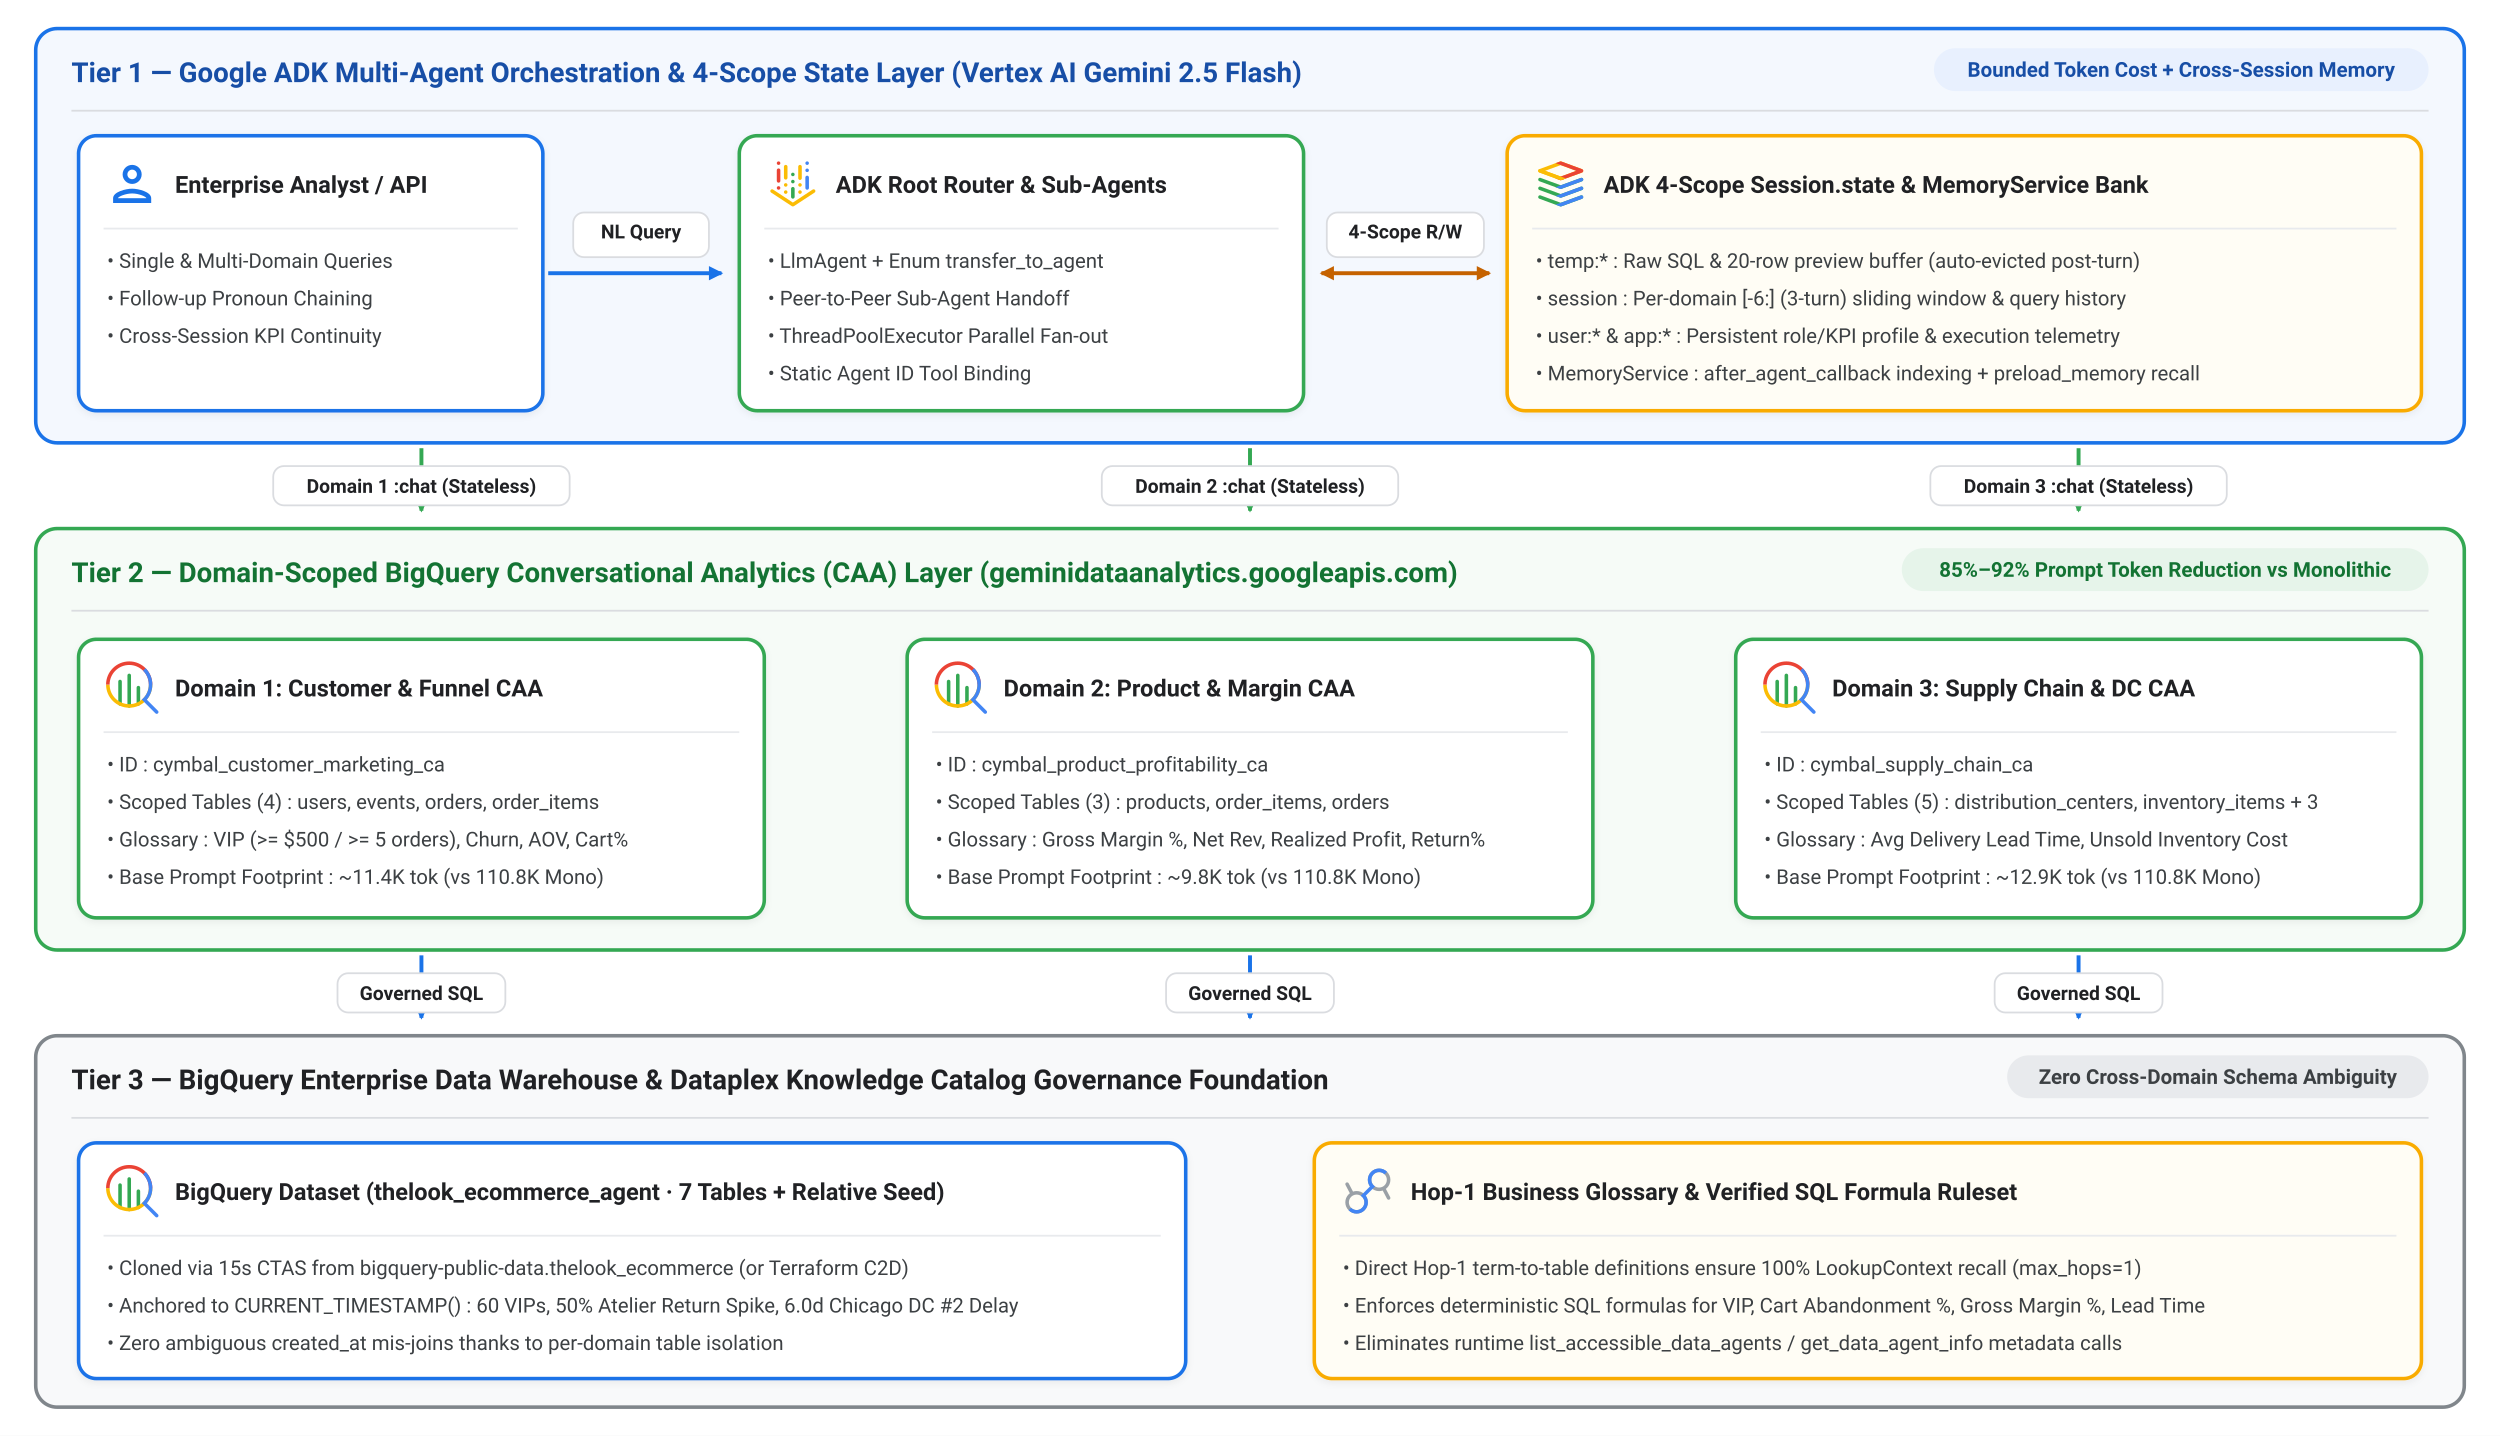
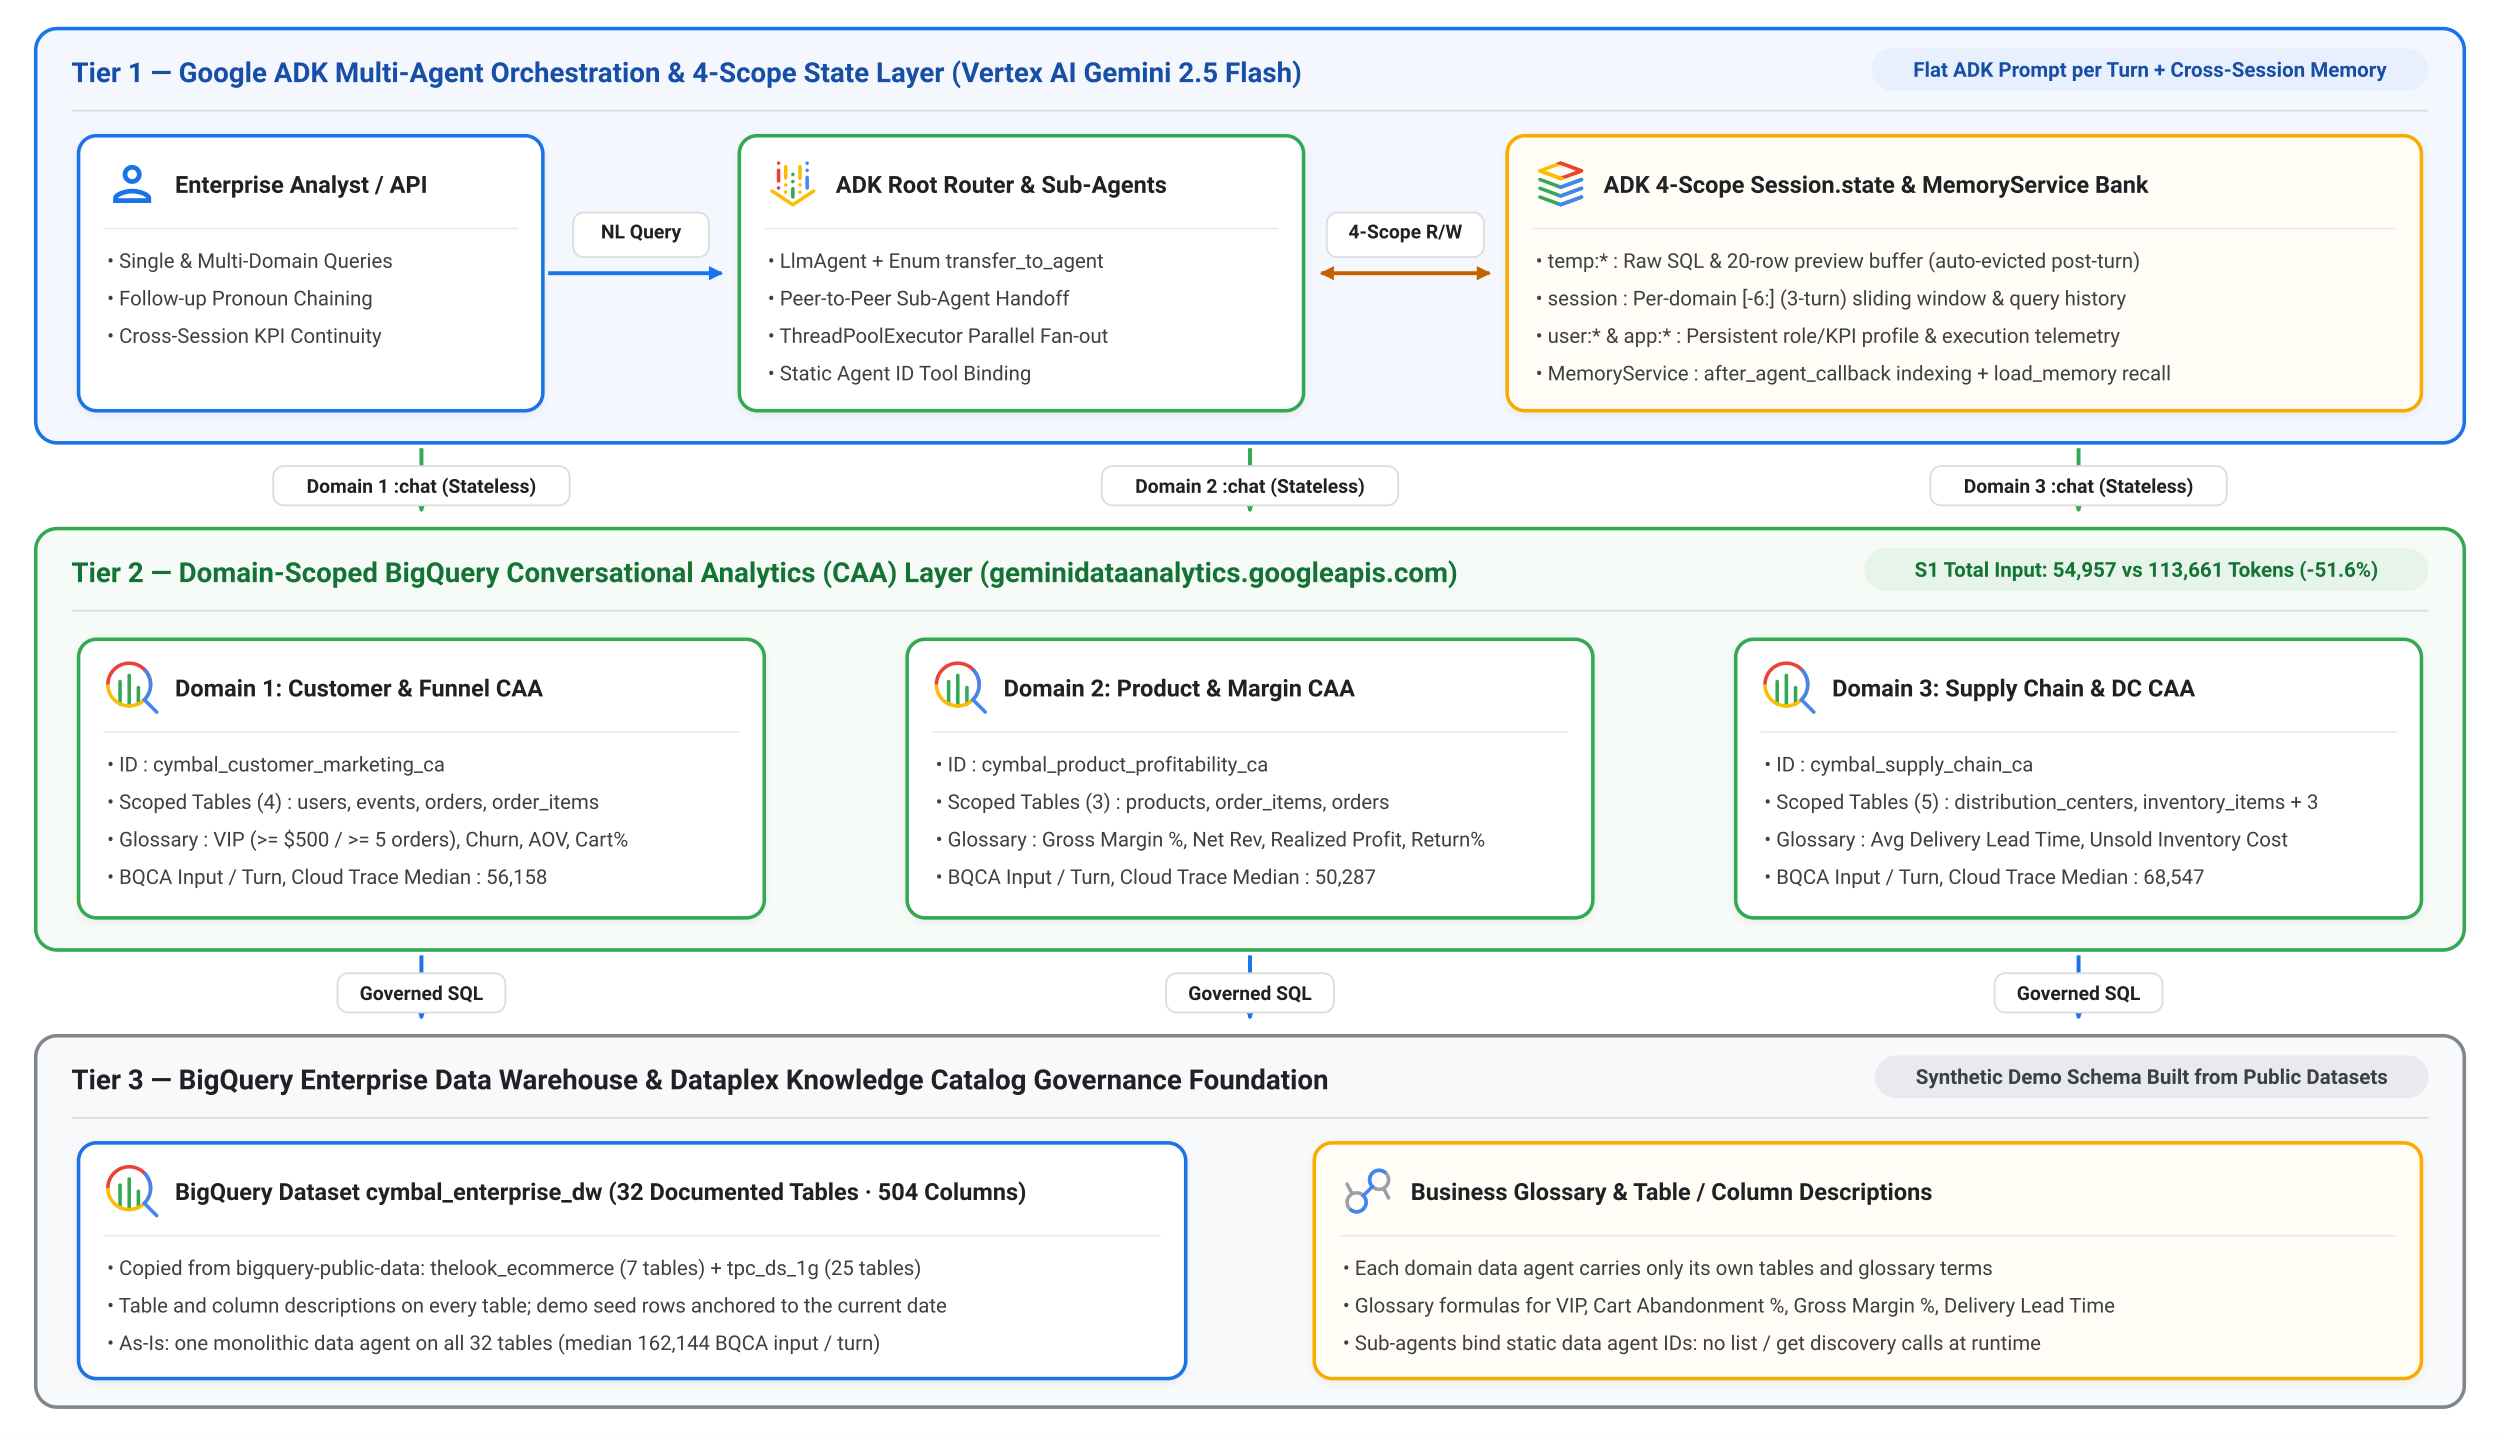
<svg xmlns="http://www.w3.org/2000/svg" viewBox="0 0 1400 804" width="1400" height="804" font-family="Roboto, Arial, 'Liberation Sans', sans-serif">
  <defs>
    <filter id="card-shadow" x="-4%" y="-4%" width="108%" height="110%">
      <feDropShadow dx="0" dy="1.5" stdDeviation="2" flood-color="#202124" flood-opacity="0.06" />
    </filter>
    <marker id="arrow-green" viewBox="0 0 10 10" refX="8" refY="5" markerUnits="userSpaceOnUse" markerWidth="10" markerHeight="10" orient="auto">
      <path d="M 1 1 L 9 5 L 1 9 z" fill="#34A853" />
    </marker>
    <marker id="arrow-blue" viewBox="0 0 10 10" refX="8" refY="5" markerUnits="userSpaceOnUse" markerWidth="10" markerHeight="10" orient="auto">
      <path d="M 1 1 L 9 5 L 1 9 z" fill="#1A73E8" />
    </marker>
    <marker id="arrow-grey" viewBox="0 0 10 10" refX="8" refY="5" markerUnits="userSpaceOnUse" markerWidth="10" markerHeight="10" orient="auto">
      <path d="M 1 1 L 9 5 L 1 9 z" fill="#5F6368" />
    </marker>
    <marker id="arrow-amber" viewBox="0 0 10 10" refX="8" refY="5" markerUnits="userSpaceOnUse" markerWidth="10" markerHeight="10" orient="auto">
      <path d="M 1 1 L 9 5 L 1 9 z" fill="#C56200" />
    </marker>
    <marker id="arrow-amber-start" viewBox="0 0 10 10" refX="2" refY="5" markerUnits="userSpaceOnUse" markerWidth="10" markerHeight="10" orient="auto">
      <path d="M 9 1 L 1 5 L 9 9 z" fill="#C56200" />
    </marker>
    <marker id="arrow-red" viewBox="0 0 10 10" refX="8" refY="5" markerUnits="userSpaceOnUse" markerWidth="10" markerHeight="10" orient="auto">
      <path d="M 1 1 L 9 5 L 1 9 z" fill="#EA4335" />
    </marker>
    <symbol id="icon-vertex-ai" viewBox="0 0 512 512">
      <g id="art">
        <path d="M128,244.99c-8.84,0-16-7.16-16-16v-95.97c0-8.84,7.16-16,16-16s16,7.16,16,16v95.97c0,8.84-7.16,16-16,16Z" fill="#ea4335" />
        <path d="M256,458c-2.98,0-5.97-.83-8.59-2.5l-186-122c-7.46-4.74-9.65-14.63-4.91-22.09,4.75-7.46,14.64-9.65,22.09-4.91l177.41,116.53,177.41-116.53c7.45-4.74,17.34-2.55,22.09,4.91,4.74,7.46,2.55,17.34-4.91,22.09l-186,122c-2.62,1.67-5.61,2.5-8.59,2.5Z" fill="#fbbc04" />
        <path d="M256,388.03c-8.84,0-16-7.16-16-16v-73.06c0-8.84,7.16-16,16-16s16,7.16,16,16v73.06c0,8.84-7.16,16-16,16Z" fill="#34a853" />
        <circle cx="128" cy="70" r="16" fill="#ea4335" />
        <circle cx="128" cy="292" r="16" fill="#ea4335" />
        <path d="M384.23,308.01c-8.82,0-15.98-7.14-16-15.97l-.23-94.01c-.02-8.84,7.13-16.02,15.97-16.03h.04c8.82,0,15.98,7.14,16,15.97l.23,94.01c.02,8.84-7.13,16.02-15.97,16.03h-.04Z" fill="#4285f4" />
        <circle cx="384" cy="70" r="16" fill="#4285f4" />
        <circle cx="384" cy="134" r="16" fill="#4285f4" />
        <path d="M320,220.36c-8.84,0-16-7.16-16-16v-103.02c0-8.84,7.16-16,16-16s16,7.16,16,16v103.02c0,8.84-7.16,16-16,16Z" fill="#fbbc04" />
        <circle cx="256" cy="171" r="16" fill="#34a853" />
        <circle cx="256" cy="235" r="16" fill="#34a853" />
        <circle cx="320" cy="265" r="16" fill="#fbbc04" />
        <circle cx="320" cy="329" r="16" fill="#fbbc04" />
        <path d="M192,217.36c-8.84,0-16-7.16-16-16v-100.02c0-8.84,7.16-16,16-16s16,7.16,16,16v100.02c0,8.84-7.16,16-16,16Z" fill="#fbbc04" />
        <circle cx="192" cy="265" r="16" fill="#fbbc04" />
        <circle cx="192" cy="329" r="16" fill="#fbbc04" />
      </g>
    </symbol>
    <symbol id="icon-cloud-sql" viewBox="0 0 512 512">
      <g id="art">
        <path fill="#fbbc04" d="M447.5,123.7l-186-68.7c-3.6-1.3-7.5-1.3-11.1,0l-40.7,15-145.2,53.5c-6.3,2.3-10.5,8.3-10.5,15s4.2,12.7,10.5,15l145.1,53.4s0,0,0,0l40.8,15c1.8.6,3.7,1,5.5,1s3.7-.3,5.5-1l185.9-68.2c6.3-2.3,10.5-8.3,10.5-15,0-6.7-4.2-12.7-10.5-15h0ZM256,189.9l-139.6-51.4,139.6-51.4,139.7,51.6-139.6,51.2Z" />
        <path fill="#34a853" d="M447.5,388.8l-185.9,68.2c-1.8.6-3.6,1-5.5,1s-3.7-.3-5.5-1l-40.8-15h0l-145.1-53.4c-8.3-3-12.5-12.2-9.5-20.5,3-8.3,12.2-12.5,20.5-9.5l180.4,66.4,180.4-66.2c8.3-3,17.5,1.2,20.5,9.5,3,8.3-1.2,17.5-9.5,20.5h0Z" />
        <path fill="#34a853" d="M447.5,310.4l-185.9,68.2c-1.8.6-3.6,1-5.5,1s-3.7-.3-5.5-1l-40.8-15h0l-145.1-53.4c-8.3-3-12.5-12.2-9.5-20.5,3-8.3,12.2-12.5,20.5-9.5l180.4,66.4,180.4-66.2c8.3-3,17.5,1.2,20.5,9.5,3,8.3-1.2,17.5-9.5,20.5h0Z" />
        <path fill="#34a853" d="M447.5,232.1l-185.9,68.2c-1.8.7-3.6,1-5.5,1s-3.7-.3-5.5-1l-40.8-15h0l-145.1-53.4c-8.3-3.1-12.5-12.2-9.5-20.5,3-8.3,12.2-12.5,20.5-9.5l180.4,66.4,180.4-66.2c8.3-3,17.5,1.2,20.5,9.5,3,8.3-1.2,17.5-9.5,20.5h0Z" />
        <path fill="#ea4335" d="M458,138.7c0,6.7-4.2,12.7-10.5,15l-186,68.2c-1.8.7-3.6,1-5.5,1s-3.7-.3-5.5-1l-40.8-15h0s46.4-17,46.4-17l139.6-51.2-139.7-51.6-46.2-17.1,40.7-15c3.6-1.3,7.5-1.3,11.1,0l186,68.7c6.3,2.3,10.5,8.3,10.5,15h0Z" />
        <path fill="#4285f4" d="M447.5,388.8l-185.9,68.2c-1.8.6-3.6,1-5.5,1s-3.7-.3-5.5-1l-40.8-15,46.4-17,180.4-66.2c8.3-3,17.5,1.2,20.5,9.5,3,8.3-1.2,17.5-9.5,20.5h0Z" />
        <path fill="#4285f4" d="M447.5,310.4l-185.9,68.2c-1.8.6-3.6,1-5.5,1s-3.7-.3-5.5-1l-40.8-15h0l46.4-17,180.4-66.2c8.3-3,17.5,1.2,20.5,9.5,3,8.3-1.2,17.5-9.5,20.5Z" />
        <path fill="#4285f4" d="M447.5,232.1l-185.9,68.2c-1.8.7-3.6,1-5.5,1s-3.7-.3-5.5-1l-40.8-15h0l46.4-17,180.4-66.2c8.3-3,17.5,1.2,20.5,9.5,3,8.3-1.2,17.5-9.5,20.5h0Z" />
        <path fill="#fbbc04" d="M302.4,206.9l-186-68.5-51.8-15c-6.3,2.3-10.5,8.3-10.5,15s4.2,12.7,10.5,15l145.1,53.4s0,0,0,0l40.8,15c1.8.6,3.7,1,5.5,1s3.7-.3,5.5-1l40.9-15h0Z" />
      </g>
    </symbol>
    <symbol id="icon-bigquery" viewBox="0 0 512 512">
      <g id="art">
        <path fill="#34a853" d="M311.9,418.9c-8.8,0-16-7.2-16-16v-145.8c0-8.8,7.2-16,16-16s16,7.2,16,16v145.8c0,8.8-7.2,16-16,16h0Z" />
        <path fill="#34a853" d="M147.6,418.9c-8.8,0-16-7.2-16-16v-200.5c0-8.8,7.2-16,16-16s16,7.2,16,16v200.5c0,8.8-7.2,16-16,16Z" />
        <path fill="#34a853" d="M229.8,437.4c-8.8,0-16-7.2-16-16V147.6c0-8.8,7.2-16,16-16s16,7.2,16,16v273.7c0,8.8-7.2,16-16,16h0Z" />
        <path fill="#fbbc04" d="M229.8,437.4c-114.5,0-207.6-93.1-207.6-207.6h32c0,96.8,78.8,175.6,175.6,175.6s175.6-78.8,175.6-175.6h32c0,114.5-93.1,207.6-207.6,207.6h0Z" />
        <path fill="#ea4335" d="M437.4,229.8h-32c0-96.8-78.8-175.6-175.6-175.6S54.1,132.9,54.1,229.8H22.1c0-114.5,93.2-207.7,207.7-207.7s207.6,93.1,207.6,207.6h0Z" />
        <path fill="#4285f4" d="M487.4,464.8l-100-100c32.3-37.6,49.9-85,49.9-135.1s-21.6-107.6-60.8-146.8l-22.6,22.6c33.2,33.2,51.4,77.3,51.4,124.2s-18.3,90.9-51.5,124.1h0c-5,5-7.5,7-11.8,10.8l122.8,122.8c3.1,3.1,7.2,4.7,11.3,4.7h0c4.1,0,8.2-1.6,11.3-4.7,6.2-6.2,6.2-16.4,0-22.6h0Z" />
      </g>
    </symbol>
    <symbol id="icon-cloud-run" viewBox="0 0 512 512">
      <g id="art">
        <path fill="#fbbc04" d="M144.4,272c-6.4,0-12.4-3.8-14.9-10.1L55.4,75.9c-3.3-8.2.7-17.5,8.9-20.8,8.2-3.3,17.5.7,20.8,8.9l74.2,186c3.3,8.2-.7,17.5-8.9,20.8-1.9.8-3.9,1.1-5.9,1.1h-.1Z" />
        <g id="b">
          <path fill="#ea4335" d="M256,272c-6.4,0-12.4-3.8-14.9-10.1l-74.1-186c-2.6-6.6-.6-14.1,5-18.5s13.4-4.5,19.2-.4l260.1,186c7.2,5.1,8.9,15.1,3.7,22.3s-15.1,8.9-22.3,3.7L216.9,114.7l54,135.3c3.3,8.2-.7,17.5-8.9,20.8-1.9.8-4,1.1-5.9,1.1h-.1Z" />
        </g>
        <path fill="#34a853" d="M127.2,256l-72,180c-3.3,8.2.7,17.5,8.9,20.8,3.1,1.2,4,1.1,5.9,1.1,6.3,0,12.4-3.8,14.9-10.1l74.4-186c.8-2,1.1-4,1.1-5.9h-33.2Z" />
        <path fill="#4285f4" d="M414.5,256l-197.7,141.2,54.1-135.3c.8-2,1.1-4,1.1-5.9h-33.2l-72,180c-2.6,6.6-.6,14.1,5,18.5,2.9,2.3,6.4,3.4,9.9,3.4s6.5-1,9.3-3l260.4-186c4.4-3.1,6.7-8,6.7-13h-43.6Z" />
      </g>
    </symbol>
    <symbol id="icon-cloud-storage" viewBox="0 0 512 512">
      <g id="art">
        <path fill="#34a853" d="M442,277.9H70c-8.8,0-16,7.2-16,16v148.1c0,8.8,7.2,16,16,16h107.2c1.5.5,3.1.7,4.8.7s3.3-.3,4.8-.7h255.2c8.8,0,16-7.2,16-16v-148.1c0-8.8-7.2-16-16-16ZM86,309.9h80v116.1h-80v-116.1ZM426,425.9h-228v-116.1h228v116.1Z" />
        <path fill="#fbbc04" d="M442,54H70c-8.8,0-16,7.2-16,16v148.8c0,8.8,7.2,16,16,16h372c8.8,0,16-7.2,16-16V70c0-8.8-7.2-16-16-16ZM86,86h80v116.8h-80v-116.8ZM426,202.8h-228v-116.8h228v116.8Z" />
        <path fill="#ea4335" d="M442,234.8h-16V86H54v-16c0-8.8,7.2-16,16-16h372c8.8,0,16,7.2,16,16v148.8c0,8.8-7.2,16-16,16Z" />
        <path fill="#4285f4" d="M442,457.9h-16v-148.1H54v-16c0-8.8,7.2-16,16-16h372c8.8,0,16,7.2,16,16v148.1c0,8.8-7.2,16-16,16Z" />
        <circle fill="#ea4335" cx="349" cy="144.4" r="37" />
        <circle fill="#4285f4" cx="349" cy="367.9" r="37" />
      </g>
    </symbol>
    <symbol id="icon-data-analytics" viewBox="0 0 512 512">
      <g id="art">
        <path d="M155.24,255.523c-11.135,0-21.995,1.79-32.254,5.226l-38.85-74.169c-4.096-7.817-13.754-10.834-21.568-6.741-7.817,4.095-10.835,13.752-6.741,21.568l38.865,74.199c-3.868,2.899-7.558,6.09-11.037,9.569-19.122,19.12-29.652,44.544-29.652,71.585s10.531,52.464,29.652,71.585c19.12,19.121,44.543,29.652,71.585,29.652s52.465-10.531,71.585-29.652c39.466-39.473,39.469-103.7,0-143.17-19.12-19.121-44.544-29.652-71.585-29.652h0ZM204.229,405.749c-13.086,13.086-30.484,20.292-48.989,20.292s-35.903-7.206-48.989-20.292-20.292-30.484-20.292-48.989,7.206-35.903,20.292-48.989c5-5,10.633-9.133,16.713-12.342.039-.02.079-.037.119-.058.009-.005.016-.01.025-.015,9.796-5.141,20.752-7.877,32.132-7.877,18.506,0,35.903,7.207,48.989,20.292,13.085,13.086,20.292,30.483,20.292,48.989s-7.207,35.903-20.292,48.989h0Z" fill="#9aa0a6" />
        <path d="M456.172,310.593l-38.865-74.198c3.868-2.899,7.559-6.09,11.038-9.57,19.122-19.12,29.652-44.544,29.652-71.585s-10.53-52.464-29.652-71.585c-19.12-19.12-44.545-29.652-71.585-29.652s-52.464,10.531-71.585,29.652c-39.472,39.472-39.472,103.698,0,143.17,19.12,19.121,44.544,29.652,71.585,29.652,11.136,0,21.995-1.79,32.255-5.226l38.85,74.169c2.854,5.45,8.413,8.567,14.167,8.567,2.499,0,5.034-.587,7.4-1.828,7.818-4.094,10.835-13.751,6.74-21.567h0ZM307.771,204.229c-13.084-13.086-20.292-30.483-20.292-48.989s7.207-35.903,20.292-48.989c13.086-13.086,30.484-20.292,48.989-20.292s35.903,7.206,48.989,20.292,20.292,30.484,20.292,48.989-7.206,35.903-20.292,48.989c-5.031,5.03-10.702,9.182-16.825,12.399-.002,0-.004.002-.006.003-.001,0-.002.001-.003.002-9.802,5.149-20.766,7.888-32.154,7.888-18.506,0-35.903-7.207-48.989-20.292h-.001Z" fill="#9aa0a6" />
        <path d="M356.76,54.003c-27.041,0-52.465,10.531-71.585,29.652-19.121,19.12-29.652,44.544-29.652,71.585,0,21.638,6.749,42.235,19.24,59.401l-83.135,83.135c5.337,3.522,6.499,4.277,12.601,9.995,27.879,26.118,27.012,70.965,0,97.978-13.086,13.086-30.484,20.292-48.989,20.292s-35.903-7.206-48.989-20.292l-22.596,22.596c19.12,19.121,44.544,29.652,71.585,29.652s52.465-10.531,71.585-29.652c19.121-19.12,29.652-44.544,29.652-71.585,0-21.638-6.749-42.235-19.24-59.401l83.134-83.134c-3.873-2.619-6.619-4.107-12.6-9.996-27.222-26.801-27.012-70.965,0-97.978,13.086-13.086,30.484-20.292,48.989-20.292s35.903,7.206,48.989,20.292l22.596-22.596c-19.12-19.121-44.544-29.652-71.585-29.652h0Z" fill="#4285f4" />
      </g>
    </symbol>
    <symbol id="icon-agents" viewBox="0 0 512 512">
      <g id="art">
        <path d="M256.083,438.958h-.025c-6.531-.01-12.403-3.982-14.831-10.046-.21-.521-21.989-53.918-63.233-94.966-41.269-41.072-94.336-62.688-94.867-62.902-6.066-2.438-10.046-8.326-10.039-14.865.007-6.537,3.983-12.415,10.053-14.842.964-.39,53.504-21.883,94.854-63.036,41.476-41.278,63-94.697,63.213-95.231,2.422-6.092,8.316-10.098,14.871-10.098h.017c6.562.007,12.456,4.012,14.867,10.113.206.521,21.716,53.924,63.206,95.216,41.538,41.341,94.333,62.827,94.861,63.039,6.064,2.436,10.045,8.316,10.045,14.852s-3.969,12.416-10.033,14.851c-.52.209-53.737,21.965-94.874,62.904-41.11,40.916-63.029,94.463-63.245,94.999-2.444,6.048-8.317,10.013-14.838,10.013h-.002ZM125.551,256.183c21.069,11.566,49.712,29.899,75.016,55.082,25.399,25.278,43.886,54.093,55.524,75.267,11.659-21.198,30.162-50.046,55.502-75.267,25.252-25.131,53.939-43.484,75.035-55.069-21.021-11.563-49.611-29.911-75.035-55.213-25.47-25.349-43.907-54.14-55.514-75.348-11.608,21.21-30.048,50.005-55.512,75.348-25.409,25.288-53.996,43.635-75.017,55.2h0Z" fill="#4285f4" />
        <path d="M394.5,181c-4.095,0-8.189-1.562-11.313-4.687l-47.5-47.5c-6.249-6.248-6.249-16.379,0-22.627l47.5-47.5c6.248-6.249,16.379-6.249,22.627,0l47.5,47.5c6.249,6.248,6.249,16.379,0,22.627l-47.5,47.5c-3.124,3.124-7.219,4.687-11.313,4.687h-.001ZM369.627,117.5l24.873,24.873,24.873-24.873-24.873-24.873-24.873,24.873Z" fill="#9aa0a6" />
        <path d="M117.5,181c-4.095,0-8.189-1.562-11.313-4.687l-47.5-47.5c-6.249-6.248-6.249-16.379,0-22.627l47.5-47.5c6.248-6.249,16.379-6.249,22.627,0l47.5,47.5c6.249,6.248,6.249,16.379,0,22.627l-47.5,47.5c-3.124,3.124-7.219,4.687-11.313,4.687h0ZM92.627,117.5l24.873,24.873,24.873-24.873-24.873-24.873-24.873,24.873Z" fill="#4285f4" />
        <path d="M394.5,458c-4.095,0-8.189-1.562-11.313-4.687l-47.5-47.5c-6.249-6.248-6.249-16.379,0-22.627l47.5-47.5c6.248-6.248,16.379-6.248,22.627,0l47.5,47.5c6.249,6.248,6.249,16.379,0,22.627l-47.5,47.5c-3.124,3.124-7.219,4.687-11.313,4.687h-.001ZM369.627,394.5l24.873,24.873,24.873-24.873-24.873-24.873-24.873,24.873Z" fill="#4285f4" />
        <path d="M117.5,458c-4.095,0-8.189-1.562-11.313-4.687l-47.5-47.5c-6.249-6.248-6.249-16.379,0-22.627l47.5-47.5c6.248-6.248,16.379-6.248,22.627,0l47.5,47.5c6.249,6.248,6.249,16.379,0,22.627l-47.5,47.5c-3.124,3.124-7.219,4.687-11.313,4.687h0ZM92.627,394.5l24.873,24.873,24.873-24.873-24.873-24.873-24.873,24.873Z" fill="#9aa0a6" />
        <path d="M334.166,333.946c41.137-40.94,94.354-62.695,94.874-62.904,6.064-2.435,10.032-8.315,10.033-14.851,0-6.535-3.98-12.416-10.045-14.851-.528-.212-53.323-21.698-94.861-63.039-.072-.071-.15-.131-.223-.2l-22.604,22.604c.087.091.163.189.253.278,25.424,25.302,54.015,43.649,75.035,55.213-21.096,11.585-49.783,29.939-75.035,55.069-25.34,25.221-43.843,54.068-55.502,75.267-11.622-21.144-30.074-49.907-55.418-75.16l-22.628,22.628c41.21,41.041,62.971,94.392,63.181,94.913,2.428,6.064,8.3,10.035,14.831,10.046h.025c6.521,0,12.393-3.966,14.838-10.013.216-.536,22.135-54.083,63.245-94.999h.001Z" fill="#9aa0a6" />
      </g>
    </symbol>
    <symbol id="icon-mdi-person" viewBox="0 0 24 24">
      <path fill="#1A73E8" d="M12 6c1.1 0 2 .9 2 2s-.9 2-2 2-2-.9-2-2 .9-2 2-2m0 10c2.7 0 5.8 1.29 6 2H6c.23-.72 3.31-2 6-2m0-12C9.79 4 8 5.79 8 8s1.79 4 4 4 4-1.79 4-4-1.79-4-4-4zm0 10c-2.67 0-8 1.34-8 4v2h16v-2c0-2.66-5.33-4-8-4z" />
    </symbol>
    <symbol id="icon-mdi-widgets" viewBox="0 0 24 24">
      <path fill="#5F6368" d="m16.66 4.52 2.83 2.83-2.83 2.83-2.83-2.83 2.83-2.83M9 5v4H5V5h4m10 10v4h-4v-4h4M9 15v4H5v-4h4m7.66-13.31L11 7.34 16.66 13l5.66-5.66-5.66-5.65zM11 3H3v8h8V3zm10 10h-8v8h8v-8zm-10 0H3v8h8v-8z" />
    </symbol>
    <symbol id="icon-mdi-forum" viewBox="0 0 24 24">
      <path fill="#1A73E8" d="M15 4v7H5.17L4 12.17V4h11m1-2H3c-.55 0-1 .45-1 1v14l4-4h10c.55 0 1-.45 1-1V3c0-.55-.45-1-1-1zm5 4h-2v9H6v2c0 .55.45 1 1 1h11l4 4V7c0-.55-.45-1-1-1z" />
    </symbol>
    <symbol id="icon-mdi-laptop" viewBox="0 0 24 24">
      <path fill="#1A73E8" d="M20 18c1.1 0 2-.9 2-2V6c0-1.1-.9-2-2-2H4c-1.1 0-2 .9-2 2v10c0 1.1.9 2 2 2H0v2h24v-2h-4zM4 6h16v10H4V6z" />
    </symbol>
  </defs>
  <rect x="0" y="0" width="1400" height="804" fill="#FFFFFF" />
  <rect x="20" y="16" width="1360" height="232" rx="12" ry="12" fill="#F4F8FE" stroke="#1A73E8" stroke-width="2" />
  <line x1="40" y1="62" x2="1360" y2="62" stroke="#DADCE0" stroke-width="1" />
  <text x="40" y="46" font-size="15.5" font-weight="700" fill="#174EA6">Tier 1 — Google ADK Multi-Agent Orchestration &amp; 4-Scope State Layer (Vertex AI Gemini 2.5 Flash)</text>
-   <rect x="1083" y="27" width="277" height="24" rx="12" ry="12" fill="#E8F0FE" />
-   <text x="1221.5" y="43" text-anchor="middle" font-size="11.5" font-weight="700" fill="#174EA6">Bounded Token Cost + Cross-Session Memory</text>
+   <rect x="1048" y="27" width="312" height="24" rx="12" ry="12" fill="#E8F0FE" />
+   <text x="1204.0" y="43" text-anchor="middle" font-size="11.5" font-weight="700" fill="#174EA6">Flat ADK Prompt per Turn + Cross-Session Memory</text>
  <rect x="44" y="76" width="260" height="154" rx="10" ry="10" fill="#FFFFFF" stroke="#1A73E8" stroke-width="2" filter="url(#card-shadow)" />
  <use href="#icon-mdi-person" x="58" y="87" width="32" height="32" />
  <text x="98" y="108" font-size="13.2" font-weight="700" fill="#202124">Enterprise Analyst / API</text>
  <line x1="58" y1="128" x2="290" y2="128" stroke="#E8EAED" stroke-width="1" />
  <text x="60" y="150" font-size="11.4" font-weight="400" fill="#3C4043">• Single &amp; Multi-Domain Queries</text>
  <text x="60" y="171" font-size="11.4" font-weight="400" fill="#3C4043">• Follow-up Pronoun Chaining</text>
  <text x="60" y="192" font-size="11.4" font-weight="400" fill="#3C4043">• Cross-Session KPI Continuity</text>
  <rect x="414" y="76" width="316" height="154" rx="10" ry="10" fill="#FFFFFF" stroke="#34A853" stroke-width="2" filter="url(#card-shadow)" />
  <use href="#icon-vertex-ai" x="428" y="87" width="32" height="32" />
  <text x="468" y="108" font-size="13.2" font-weight="700" fill="#202124">ADK Root Router &amp; Sub-Agents</text>
  <line x1="428" y1="128" x2="716" y2="128" stroke="#E8EAED" stroke-width="1" />
  <text x="430" y="150" font-size="11.4" font-weight="400" fill="#3C4043">• LlmAgent + Enum transfer_to_agent</text>
  <text x="430" y="171" font-size="11.4" font-weight="400" fill="#3C4043">• Peer-to-Peer Sub-Agent Handoff</text>
  <text x="430" y="192" font-size="11.4" font-weight="400" fill="#3C4043">• ThreadPoolExecutor Parallel Fan-out</text>
  <text x="430" y="213" font-size="11.4" font-weight="400" fill="#3C4043">• Static Agent ID Tool Binding</text>
  <rect x="844" y="76" width="512" height="154" rx="10" ry="10" fill="#FFFDF5" stroke="#F9AB00" stroke-width="2" filter="url(#card-shadow)" />
  <use href="#icon-cloud-sql" x="858" y="87" width="32" height="32" />
  <text x="898" y="108" font-size="13.2" font-weight="700" fill="#202124">ADK 4-Scope Session.state &amp; MemoryService Bank</text>
  <line x1="858" y1="128" x2="1342" y2="128" stroke="#E8EAED" stroke-width="1" />
  <text x="860" y="150" font-size="11.4" font-weight="400" fill="#3C4043">• temp:* : Raw SQL &amp; 20-row preview buffer (auto-evicted post-turn)</text>
  <text x="860" y="171" font-size="11.4" font-weight="400" fill="#3C4043">• session : Per-domain [-6:] (3-turn) sliding window &amp; query history</text>
  <text x="860" y="192" font-size="11.4" font-weight="400" fill="#3C4043">• user:* &amp; app:* : Persistent role/KPI profile &amp; execution telemetry</text>
-   <text x="860" y="213" font-size="11.4" font-weight="400" fill="#3C4043">• MemoryService : after_agent_callback indexing + preload_memory recall</text>
+   <text x="860" y="213" font-size="11.4" font-weight="400" fill="#3C4043">• MemoryService : after_agent_callback indexing + load_memory recall</text>
  <line x1="307" y1="153" x2="404" y2="153" stroke="#1A73E8" stroke-width="2.2" marker-end="url(#arrow-blue)" />
  <rect x="321.0" y="119.0" width="76" height="25" rx="6" ry="6" fill="#FFFFFF" stroke="#DADCE0" stroke-width="1" />
  <text x="359.0" y="133.5" text-anchor="middle" font-size="10.8" font-weight="700" fill="#202124">NL Query</text>
  <line x1="740" y1="153" x2="834" y2="153" stroke="#C56200" stroke-width="2.2" marker-start="url(#arrow-amber-start)" marker-end="url(#arrow-amber)" />
  <rect x="743.0" y="119.0" width="88" height="25" rx="6" ry="6" fill="#FFFFFF" stroke="#DADCE0" stroke-width="1" />
  <text x="787.0" y="133.5" text-anchor="middle" font-size="10.8" font-weight="700" fill="#202124">4-Scope R/W</text>
  <line x1="236" y1="251" x2="236" y2="286" stroke="#34A853" stroke-width="2.2" marker-end="url(#arrow-green)" />
  <rect x="153.0" y="261.0" width="166" height="22" rx="6" ry="6" fill="#FFFFFF" stroke="#DADCE0" stroke-width="1" />
  <text x="236" y="276.0" text-anchor="middle" font-size="10.8" font-weight="700" fill="#202124">Domain 1 :chat (Stateless)</text>
  <line x1="700" y1="251" x2="700" y2="286" stroke="#34A853" stroke-width="2.2" marker-end="url(#arrow-green)" />
  <rect x="617.0" y="261.0" width="166" height="22" rx="6" ry="6" fill="#FFFFFF" stroke="#DADCE0" stroke-width="1" />
  <text x="700" y="276.0" text-anchor="middle" font-size="10.8" font-weight="700" fill="#202124">Domain 2 :chat (Stateless)</text>
  <line x1="1164" y1="251" x2="1164" y2="286" stroke="#34A853" stroke-width="2.2" marker-end="url(#arrow-green)" />
  <rect x="1081.0" y="261.0" width="166" height="22" rx="6" ry="6" fill="#FFFFFF" stroke="#DADCE0" stroke-width="1" />
  <text x="1164" y="276.0" text-anchor="middle" font-size="10.8" font-weight="700" fill="#202124">Domain 3 :chat (Stateless)</text>
  <rect x="20" y="296" width="1360" height="236" rx="12" ry="12" fill="#F6FBF7" stroke="#34A853" stroke-width="2" />
  <line x1="40" y1="342" x2="1360" y2="342" stroke="#DADCE0" stroke-width="1" />
  <text x="40" y="326" font-size="15.5" font-weight="700" fill="#137333">Tier 2 — Domain-Scoped BigQuery Conversational Analytics (CAA) Layer (geminidataanalytics.googleapis.com)</text>
-   <rect x="1065" y="307" width="295" height="24" rx="12" ry="12" fill="#E6F4EA" />
-   <text x="1212.5" y="323" text-anchor="middle" font-size="11.5" font-weight="700" fill="#137333">85%–92% Prompt Token Reduction vs Monolithic</text>
+   <rect x="1044" y="307" width="316" height="24" rx="12" ry="12" fill="#E6F4EA" />
+   <text x="1202.0" y="323" text-anchor="middle" font-size="11.5" font-weight="700" fill="#137333">S1 Total Input: 54,957 vs 113,661 Tokens (-51.6%)</text>
  <rect x="44" y="358" width="384" height="156" rx="10" ry="10" fill="#FFFFFF" stroke="#34A853" stroke-width="2" filter="url(#card-shadow)" />
  <use href="#icon-bigquery" x="58" y="369" width="32" height="32" />
  <text x="98" y="390" font-size="13.2" font-weight="700" fill="#202124">Domain 1: Customer &amp; Funnel CAA</text>
  <line x1="58" y1="410" x2="414" y2="410" stroke="#E8EAED" stroke-width="1" />
  <text x="60" y="432" font-size="11.4" font-weight="400" fill="#3C4043">• ID : cymbal_customer_marketing_ca</text>
  <text x="60" y="453" font-size="11.4" font-weight="400" fill="#3C4043">• Scoped Tables (4) : users, events, orders, order_items</text>
  <text x="60" y="474" font-size="11.4" font-weight="400" fill="#3C4043">• Glossary : VIP (&gt;= $500 / &gt;= 5 orders), Churn, AOV, Cart%</text>
-   <text x="60" y="495" font-size="11.4" font-weight="400" fill="#3C4043">• Base Prompt Footprint : ~11.4K tok (vs 110.8K Mono)</text>
+   <text x="60" y="495" font-size="11.4" font-weight="400" fill="#3C4043">• BQCA Input / Turn, Cloud Trace Median : 56,158</text>
  <rect x="508" y="358" width="384" height="156" rx="10" ry="10" fill="#FFFFFF" stroke="#34A853" stroke-width="2" filter="url(#card-shadow)" />
  <use href="#icon-bigquery" x="522" y="369" width="32" height="32" />
  <text x="562" y="390" font-size="13.2" font-weight="700" fill="#202124">Domain 2: Product &amp; Margin CAA</text>
  <line x1="522" y1="410" x2="878" y2="410" stroke="#E8EAED" stroke-width="1" />
  <text x="524" y="432" font-size="11.4" font-weight="400" fill="#3C4043">• ID : cymbal_product_profitability_ca</text>
  <text x="524" y="453" font-size="11.4" font-weight="400" fill="#3C4043">• Scoped Tables (3) : products, order_items, orders</text>
  <text x="524" y="474" font-size="11.4" font-weight="400" fill="#3C4043">• Glossary : Gross Margin %, Net Rev, Realized Profit, Return%</text>
-   <text x="524" y="495" font-size="11.4" font-weight="400" fill="#3C4043">• Base Prompt Footprint : ~9.8K tok (vs 110.8K Mono)</text>
+   <text x="524" y="495" font-size="11.4" font-weight="400" fill="#3C4043">• BQCA Input / Turn, Cloud Trace Median : 50,287</text>
  <rect x="972" y="358" width="384" height="156" rx="10" ry="10" fill="#FFFFFF" stroke="#34A853" stroke-width="2" filter="url(#card-shadow)" />
  <use href="#icon-bigquery" x="986" y="369" width="32" height="32" />
  <text x="1026" y="390" font-size="13.2" font-weight="700" fill="#202124">Domain 3: Supply Chain &amp; DC CAA</text>
  <line x1="986" y1="410" x2="1342" y2="410" stroke="#E8EAED" stroke-width="1" />
  <text x="988" y="432" font-size="11.4" font-weight="400" fill="#3C4043">• ID : cymbal_supply_chain_ca</text>
  <text x="988" y="453" font-size="11.4" font-weight="400" fill="#3C4043">• Scoped Tables (5) : distribution_centers, inventory_items + 3</text>
  <text x="988" y="474" font-size="11.4" font-weight="400" fill="#3C4043">• Glossary : Avg Delivery Lead Time, Unsold Inventory Cost</text>
-   <text x="988" y="495" font-size="11.4" font-weight="400" fill="#3C4043">• Base Prompt Footprint : ~12.9K tok (vs 110.8K Mono)</text>
+   <text x="988" y="495" font-size="11.4" font-weight="400" fill="#3C4043">• BQCA Input / Turn, Cloud Trace Median : 68,547</text>
  <line x1="236" y1="535" x2="236" y2="570" stroke="#1A73E8" stroke-width="2.2" marker-end="url(#arrow-blue)" />
  <rect x="189.0" y="545.0" width="94" height="22" rx="6" ry="6" fill="#FFFFFF" stroke="#DADCE0" stroke-width="1" />
  <text x="236" y="560.0" text-anchor="middle" font-size="10.8" font-weight="700" fill="#202124">Governed SQL</text>
  <line x1="700" y1="535" x2="700" y2="570" stroke="#1A73E8" stroke-width="2.2" marker-end="url(#arrow-blue)" />
  <rect x="653.0" y="545.0" width="94" height="22" rx="6" ry="6" fill="#FFFFFF" stroke="#DADCE0" stroke-width="1" />
  <text x="700" y="560.0" text-anchor="middle" font-size="10.8" font-weight="700" fill="#202124">Governed SQL</text>
  <line x1="1164" y1="535" x2="1164" y2="570" stroke="#1A73E8" stroke-width="2.2" marker-end="url(#arrow-blue)" />
  <rect x="1117.0" y="545.0" width="94" height="22" rx="6" ry="6" fill="#FFFFFF" stroke="#DADCE0" stroke-width="1" />
  <text x="1164" y="560.0" text-anchor="middle" font-size="10.8" font-weight="700" fill="#202124">Governed SQL</text>
  <rect x="20" y="580" width="1360" height="208" rx="12" ry="12" fill="#F8F9FA" stroke="#80868B" stroke-width="2" />
  <line x1="40" y1="626" x2="1360" y2="626" stroke="#DADCE0" stroke-width="1" />
  <text x="40" y="610" font-size="15.5" font-weight="700" fill="#202124">Tier 3 — BigQuery Enterprise Data Warehouse &amp; Dataplex Knowledge Catalog Governance Foundation</text>
-   <rect x="1124" y="591" width="236" height="24" rx="12" ry="12" fill="#E8EAED" />
-   <text x="1242.0" y="607" text-anchor="middle" font-size="11.5" font-weight="700" fill="#3C4043">Zero Cross-Domain Schema Ambiguity</text>
+   <rect x="1050" y="591" width="310" height="24" rx="12" ry="12" fill="#E8EAED" />
+   <text x="1205.0" y="607" text-anchor="middle" font-size="11.5" font-weight="700" fill="#3C4043">Synthetic Demo Schema Built from Public Datasets</text>
  <rect x="44" y="640" width="620" height="132" rx="10" ry="10" fill="#FFFFFF" stroke="#1A73E8" stroke-width="2" filter="url(#card-shadow)" />
  <use href="#icon-bigquery" x="58" y="651" width="32" height="32" />
-   <text x="98" y="672" font-size="13.2" font-weight="700" fill="#202124">BigQuery Dataset (thelook_ecommerce_agent · 7 Tables + Relative Seed)</text>
+   <text x="98" y="672" font-size="13.2" font-weight="700" fill="#202124">BigQuery Dataset cymbal_enterprise_dw (32 Documented Tables · 504 Columns)</text>
  <line x1="58" y1="692" x2="650" y2="692" stroke="#E8EAED" stroke-width="1" />
-   <text x="60" y="714" font-size="11.4" font-weight="400" fill="#3C4043">• Cloned via 15s CTAS from bigquery-public-data.thelook_ecommerce (or Terraform C2D)</text>
-   <text x="60" y="735" font-size="11.4" font-weight="400" fill="#3C4043">• Anchored to CURRENT_TIMESTAMP() : 60 VIPs, 50% Atelier Return Spike, 6.0d Chicago DC #2 Delay</text>
-   <text x="60" y="756" font-size="11.4" font-weight="400" fill="#3C4043">• Zero ambiguous created_at mis-joins thanks to per-domain table isolation</text>
+   <text x="60" y="714" font-size="11.4" font-weight="400" fill="#3C4043">• Copied from bigquery-public-data: thelook_ecommerce (7 tables) + tpc_ds_1g (25 tables)</text>
+   <text x="60" y="735" font-size="11.4" font-weight="400" fill="#3C4043">• Table and column descriptions on every table; demo seed rows anchored to the current date</text>
+   <text x="60" y="756" font-size="11.4" font-weight="400" fill="#3C4043">• As-Is: one monolithic data agent on all 32 tables (median 162,144 BQCA input / turn)</text>
  <rect x="736" y="640" width="620" height="132" rx="10" ry="10" fill="#FFFDF5" stroke="#F9AB00" stroke-width="2" filter="url(#card-shadow)" />
  <use href="#icon-data-analytics" x="750" y="651" width="32" height="32" />
-   <text x="790" y="672" font-size="13.2" font-weight="700" fill="#202124">Hop-1 Business Glossary &amp; Verified SQL Formula Ruleset</text>
+   <text x="790" y="672" font-size="13.2" font-weight="700" fill="#202124">Business Glossary &amp; Table / Column Descriptions</text>
  <line x1="750" y1="692" x2="1342" y2="692" stroke="#E8EAED" stroke-width="1" />
-   <text x="752" y="714" font-size="11.4" font-weight="400" fill="#3C4043">• Direct Hop-1 term-to-table definitions ensure 100% LookupContext recall (max_hops=1)</text>
-   <text x="752" y="735" font-size="11.4" font-weight="400" fill="#3C4043">• Enforces deterministic SQL formulas for VIP, Cart Abandonment %, Gross Margin %, Lead Time</text>
-   <text x="752" y="756" font-size="11.4" font-weight="400" fill="#3C4043">• Eliminates runtime list_accessible_data_agents / get_data_agent_info metadata calls</text>
+   <text x="752" y="714" font-size="11.4" font-weight="400" fill="#3C4043">• Each domain data agent carries only its own tables and glossary terms</text>
+   <text x="752" y="735" font-size="11.4" font-weight="400" fill="#3C4043">• Glossary formulas for VIP, Cart Abandonment %, Gross Margin %, Delivery Lead Time</text>
+   <text x="752" y="756" font-size="11.4" font-weight="400" fill="#3C4043">• Sub-agents bind static data agent IDs: no list / get discovery calls at runtime</text>
</svg>
